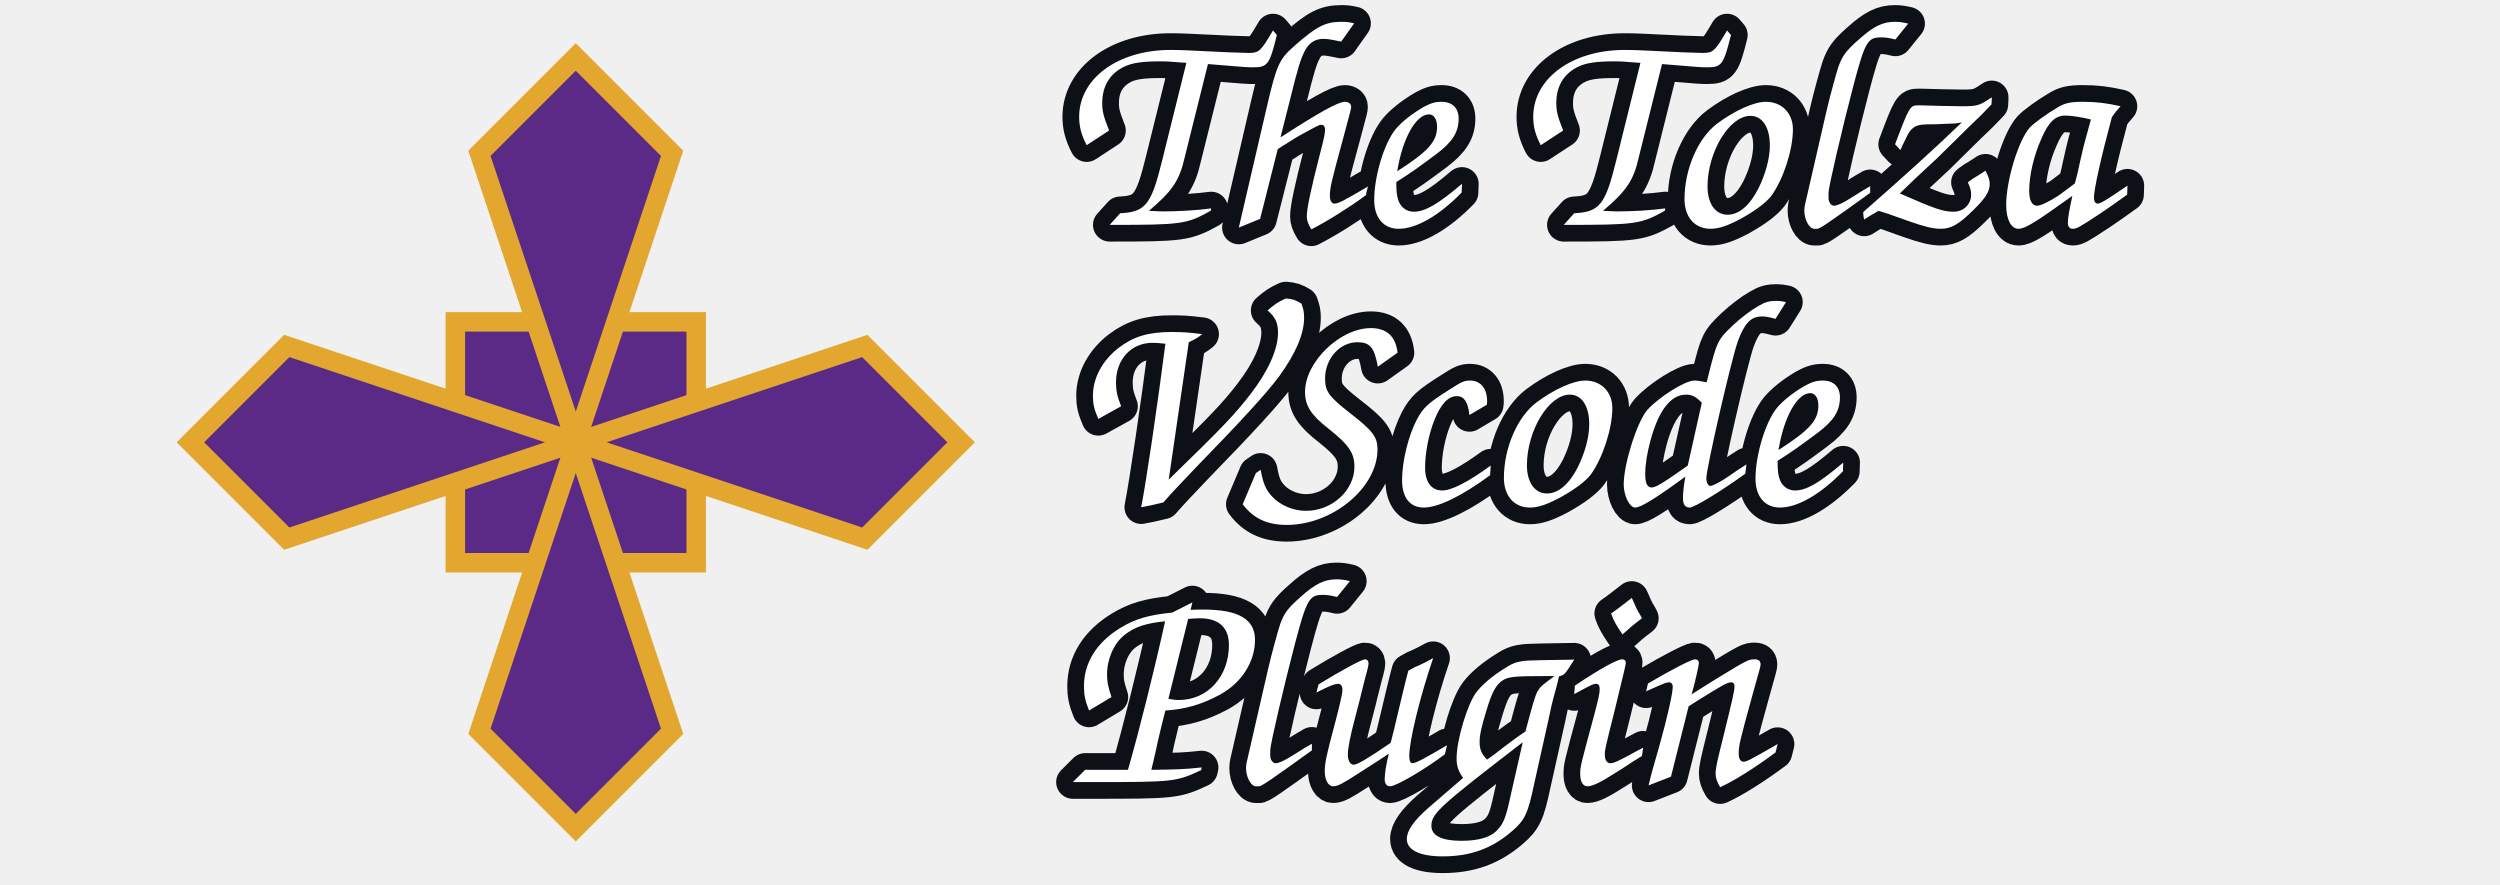
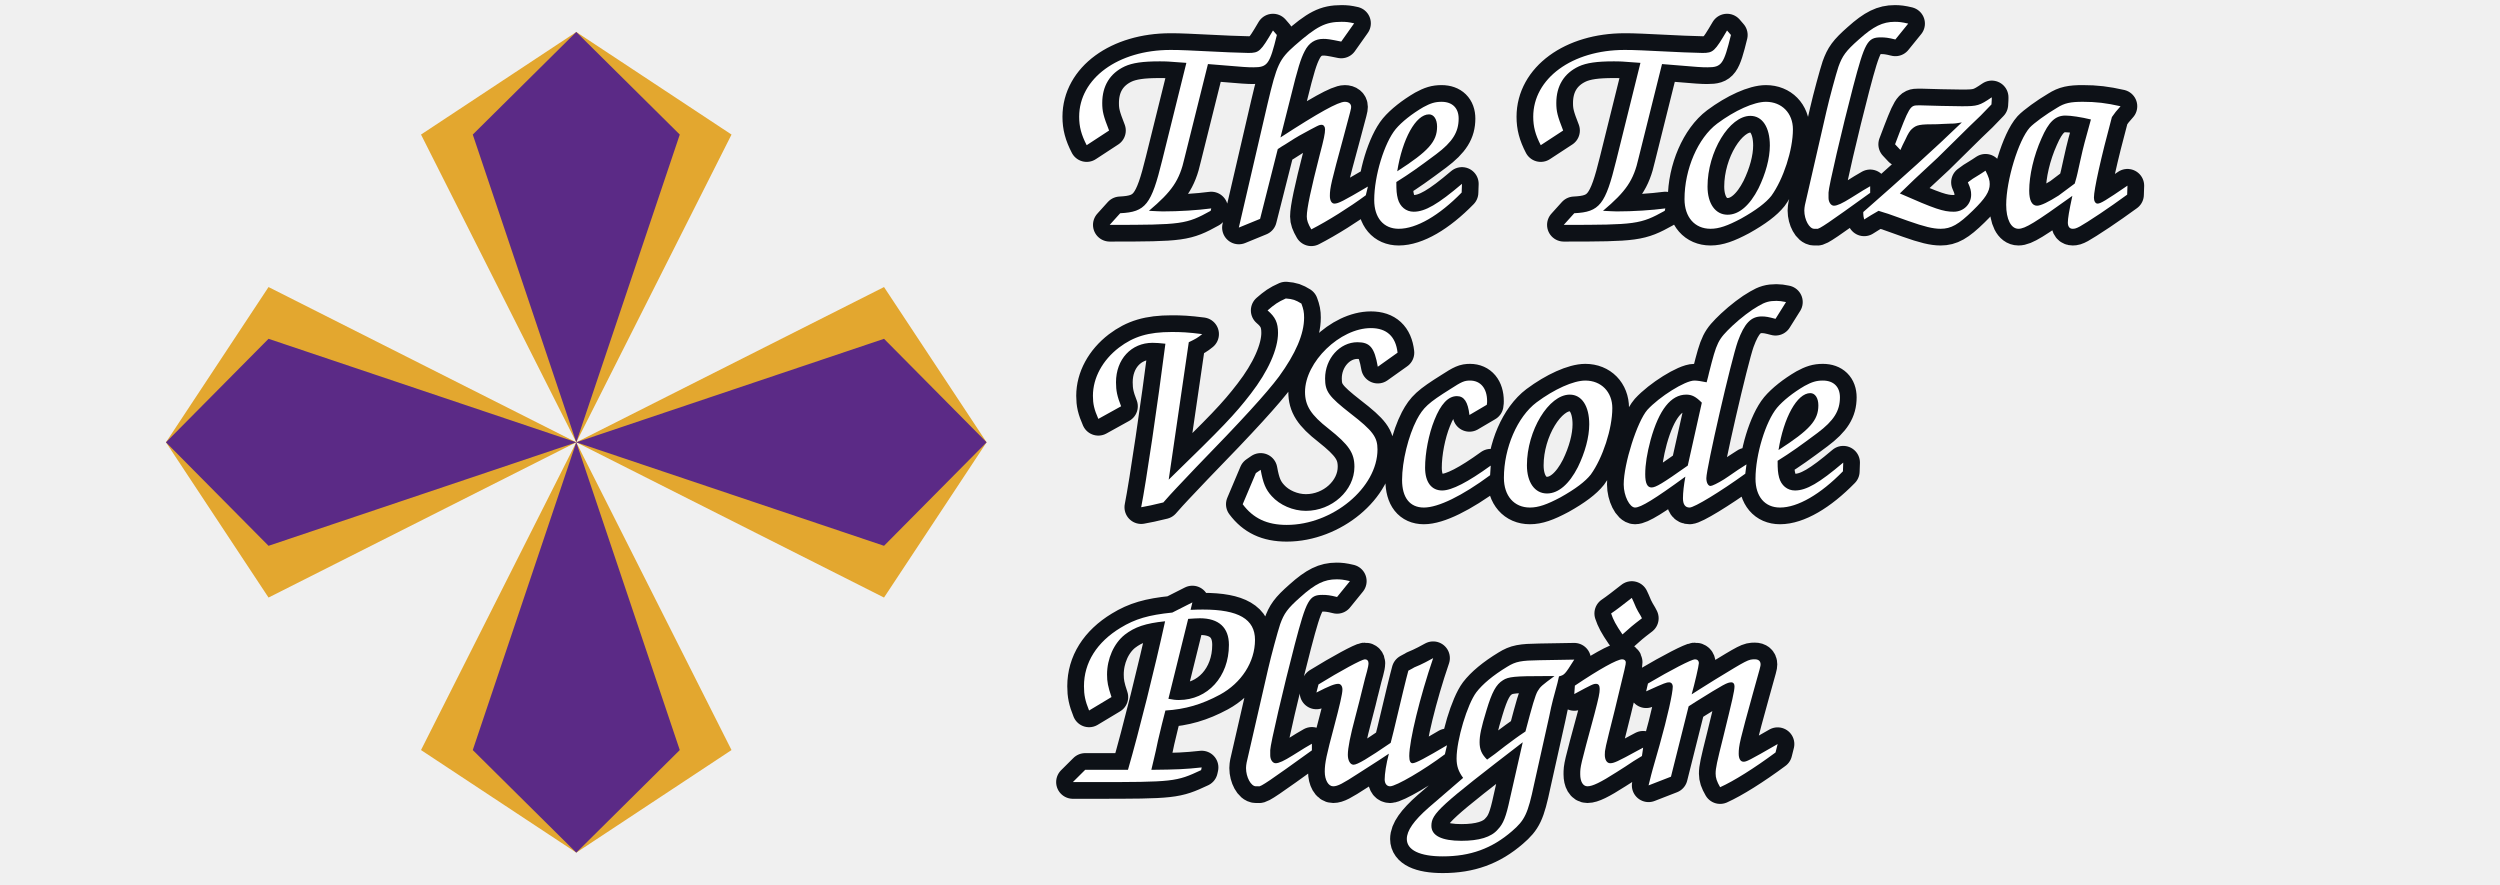
<svg xmlns="http://www.w3.org/2000/svg" version="1.1" id="svg3" width="650" height="230" xml:space="preserve">
  <defs id="defs3" />
  <text xml:space="preserve" style="font-style:normal;font-variant:normal;font-weight:normal;font-stretch:normal;font-size:77.874px;line-height:0.8;font-family:'Ubuntu Mono';-inkscape-font-specification:'Ubuntu Mono, Normal';font-variant-ligatures:normal;font-variant-caps:normal;font-variant-numeric:normal;font-variant-east-asian:normal;text-align:start;writing-mode:lr-tb;direction:ltr;text-anchor:start;display:inline;fill:#bcd700;stroke:#0d1117;stroke-width:8.683;stroke-linecap:round;stroke-linejoin:round;stroke-dashoffset:23.811;stroke-opacity:1;paint-order:markers stroke fill" x="276.067" y="58.47" id="text1">
    <tspan style="font-style:normal;font-variant:normal;font-weight:normal;font-stretch:normal;font-size:77.874px;font-family:Z003;-inkscape-font-specification:'Z003, Normal';font-variant-ligatures:normal;font-variant-caps:normal;font-variant-numeric:normal;font-variant-east-asian:normal;fill:#ffffff;fill-opacity:1;stroke:#0d1117;stroke-width:8.683;stroke-opacity:1" x="276.067" y="58.47" id="tspan4">The Tolza</tspan>
    <tspan style="font-style:normal;font-variant:normal;font-weight:normal;font-stretch:normal;font-size:77.874px;font-family:Z003;-inkscape-font-specification:'Z003, Normal';font-variant-ligatures:normal;font-variant-caps:normal;font-variant-numeric:normal;font-variant-east-asian:normal;fill:#ffffff;fill-opacity:1;stroke:#0d1117;stroke-width:8.683;stroke-opacity:1" x="276.067" y="130.947" id="tspan5">VScode</tspan>
    <tspan style="font-style:normal;font-variant:normal;font-weight:normal;font-stretch:normal;font-size:77.874px;font-family:Z003;-inkscape-font-specification:'Z003, Normal';font-variant-ligatures:normal;font-variant-caps:normal;font-variant-numeric:normal;font-variant-east-asian:normal;fill:#ffffff;fill-opacity:1;stroke:#0d1117;stroke-width:8.683;stroke-opacity:1" x="276.067" y="203.424" id="tspan6">Plugin</tspan>
  </text>
-   <g id="layer1" transform="matrix(1.532061,0,0,1.532061,45.92973,11.22836)">
-     <rect style="fill:#5b2a86;fill-opacity:1;fill-rule:evenodd;stroke:#e3a72f;stroke-width:3.304;stroke-linecap:round;stroke-linejoin:miter;stroke-dasharray:none;stroke-dashoffset:23.811;stroke-opacity:1;paint-order:fill markers stroke" id="rect30" width="40.873" height="40.873" x="47.297" y="47.297" />
-     <path style="fill:#5b2a86;fill-opacity:1;fill-rule:evenodd;stroke:#e3a72f;stroke-width:3.304;stroke-linecap:round;stroke-linejoin:miter;stroke-dasharray:none;stroke-dashoffset:23.811;stroke-opacity:1;paint-order:fill markers stroke" d="m 67.733,67.733 -16.349,49.047 16.349,16.349 16.349,-16.349 z" id="path19" />
-     <path style="fill:#5b2a86;fill-opacity:1;fill-rule:evenodd;stroke:#e3a72f;stroke-width:3.304;stroke-linecap:round;stroke-linejoin:miter;stroke-dasharray:none;stroke-dashoffset:23.811;stroke-opacity:1;paint-order:fill markers stroke" d="M 67.733,67.733 116.781,84.083 133.13,67.733 116.781,51.384 Z" id="path20" />
-     <path style="fill:#5b2a86;fill-opacity:1;fill-rule:evenodd;stroke:#e3a72f;stroke-width:3.304;stroke-linecap:round;stroke-linejoin:miter;stroke-dasharray:none;stroke-dashoffset:23.811;stroke-opacity:1;paint-order:fill markers stroke" d="M 67.733,67.733 84.083,18.686 67.733,2.336 51.384,18.685 Z" id="path21" />
-     <path style="fill:#5b2a86;fill-opacity:1;fill-rule:evenodd;stroke:#e3a72f;stroke-width:3.304;stroke-linecap:round;stroke-linejoin:miter;stroke-dasharray:none;stroke-dashoffset:23.811;stroke-opacity:1;paint-order:fill markers stroke" d="M 2.336,67.733 18.685,84.082 67.733,67.733 18.686,51.384 Z" id="path22" />
+   <g id="g5" transform="matrix(1.633394,0,0,1.633394,39.19583,4.364636)">
+     <g id="g3">
+       <g id="g2" style="display:inline">
+         <path style="fill:#e3a72f;fill-opacity:1;fill-rule:evenodd;stroke:none;stroke-width:4.06;stroke-linecap:round;stroke-linejoin:miter;stroke-dasharray:none;stroke-dashoffset:23.811;stroke-opacity:1;paint-order:fill markers stroke" d="M 67.734,67.733 43.02,116.719 67.734,133.048 92.446,116.72 Z" id="path19-4" />
+         <path style="fill:#e3a72f;fill-opacity:1;fill-rule:evenodd;stroke:none;stroke-width:4.06;stroke-linecap:round;stroke-linejoin:miter;stroke-dasharray:none;stroke-dashoffset:23.811;stroke-opacity:1;paint-order:fill markers stroke" d="M 67.733,67.733 116.719,92.446 133.048,67.733 116.72,43.02 Z" id="path20-8" />
+         <path style="fill:#e3a72f;fill-opacity:1;fill-rule:evenodd;stroke:none;stroke-width:4.06;stroke-linecap:round;stroke-linejoin:miter;stroke-dasharray:none;stroke-dashoffset:23.811;stroke-opacity:1;paint-order:fill markers stroke" d="M 67.733,67.733 92.446,18.748 67.733,2.419 43.02,18.747 Z" id="path21-8" />
+         <path style="fill:#e3a72f;fill-opacity:1;fill-rule:evenodd;stroke:none;stroke-width:4.06;stroke-linecap:round;stroke-linejoin:miter;stroke-dasharray:none;stroke-dashoffset:23.811;stroke-opacity:1;paint-order:fill markers stroke" d="M 2.419,67.734 18.747,92.446 67.733,67.734 18.748,43.02 Z" id="path22-8" />
+       </g>
+     </g>
+     <path style="fill:#5b2a86;fill-opacity:1;fill-rule:evenodd;stroke:none;stroke-width:3.315;stroke-linecap:round;stroke-linejoin:miter;stroke-dasharray:none;stroke-dashoffset:23.811;stroke-opacity:1;paint-order:fill markers stroke" d="m 146.542,153.686 -16.476,48.986 16.476,16.329 16.475,-16.328 z" id="path19-5" transform="translate(-78.80847,-85.95238)" />
+     <path style="fill:#5b2a86;fill-opacity:1;fill-rule:evenodd;stroke:none;stroke-width:3.315;stroke-linecap:round;stroke-linejoin:miter;stroke-dasharray:none;stroke-dashoffset:23.811;stroke-opacity:1;paint-order:fill markers stroke" d="m 146.542,153.685 48.986,16.476 16.329,-16.476 -16.328,-16.475 z" id="path20-3" transform="translate(-78.80847,-85.95238)" />
+     <path style="fill:#5b2a86;fill-opacity:1;fill-rule:evenodd;stroke:none;stroke-width:3.315;stroke-linecap:round;stroke-linejoin:miter;stroke-dasharray:none;stroke-dashoffset:23.811;stroke-opacity:1;paint-order:fill markers stroke" d="M 146.542,153.686 163.017,104.7 146.542,88.371 130.066,104.699 Z" id="path21-5" transform="translate(-78.80847,-85.95238)" />
+     <path style="fill:#5b2a86;fill-opacity:1;fill-rule:evenodd;stroke:none;stroke-width:3.315;stroke-linecap:round;stroke-linejoin:miter;stroke-dasharray:none;stroke-dashoffset:23.811;stroke-opacity:1;paint-order:fill markers stroke" d="M 81.227,153.686 97.556,170.161 146.542,153.686 97.556,137.21 Z" id="path22-6" transform="translate(-78.80847,-85.95238)" />
+     <g id="g4" transform="translate(-78.80847,-85.95238)" />
  </g>
</svg>
